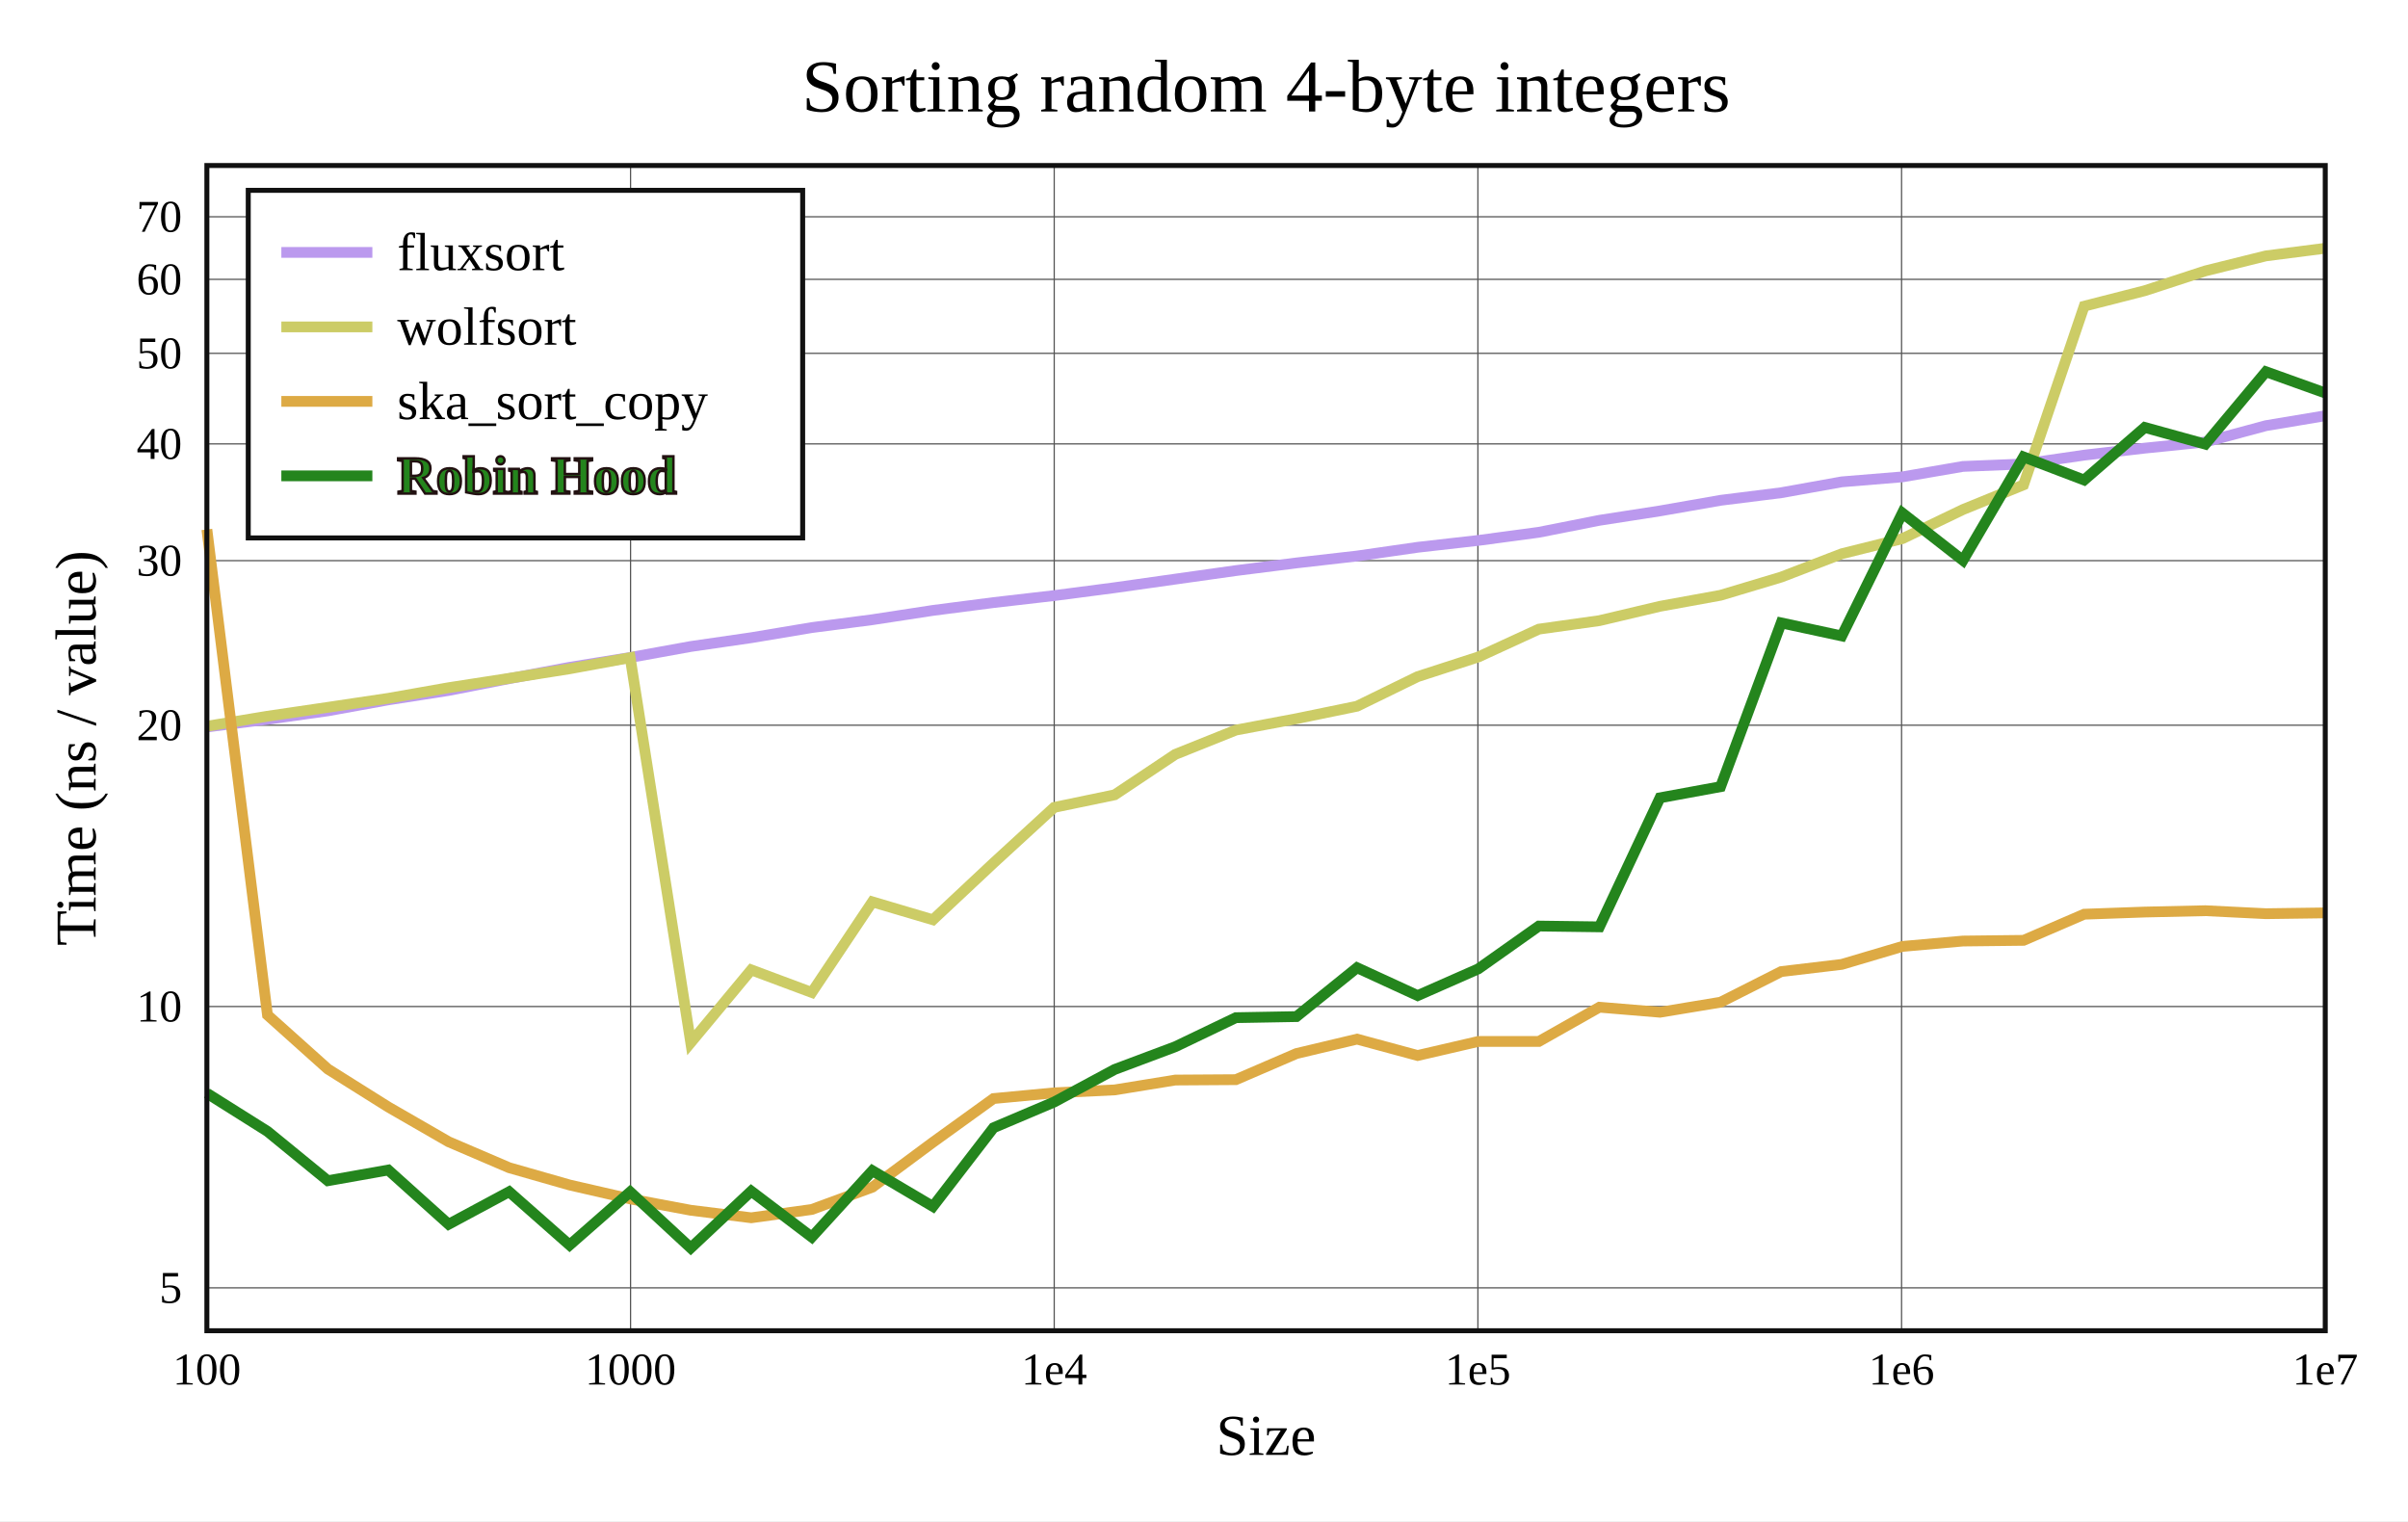
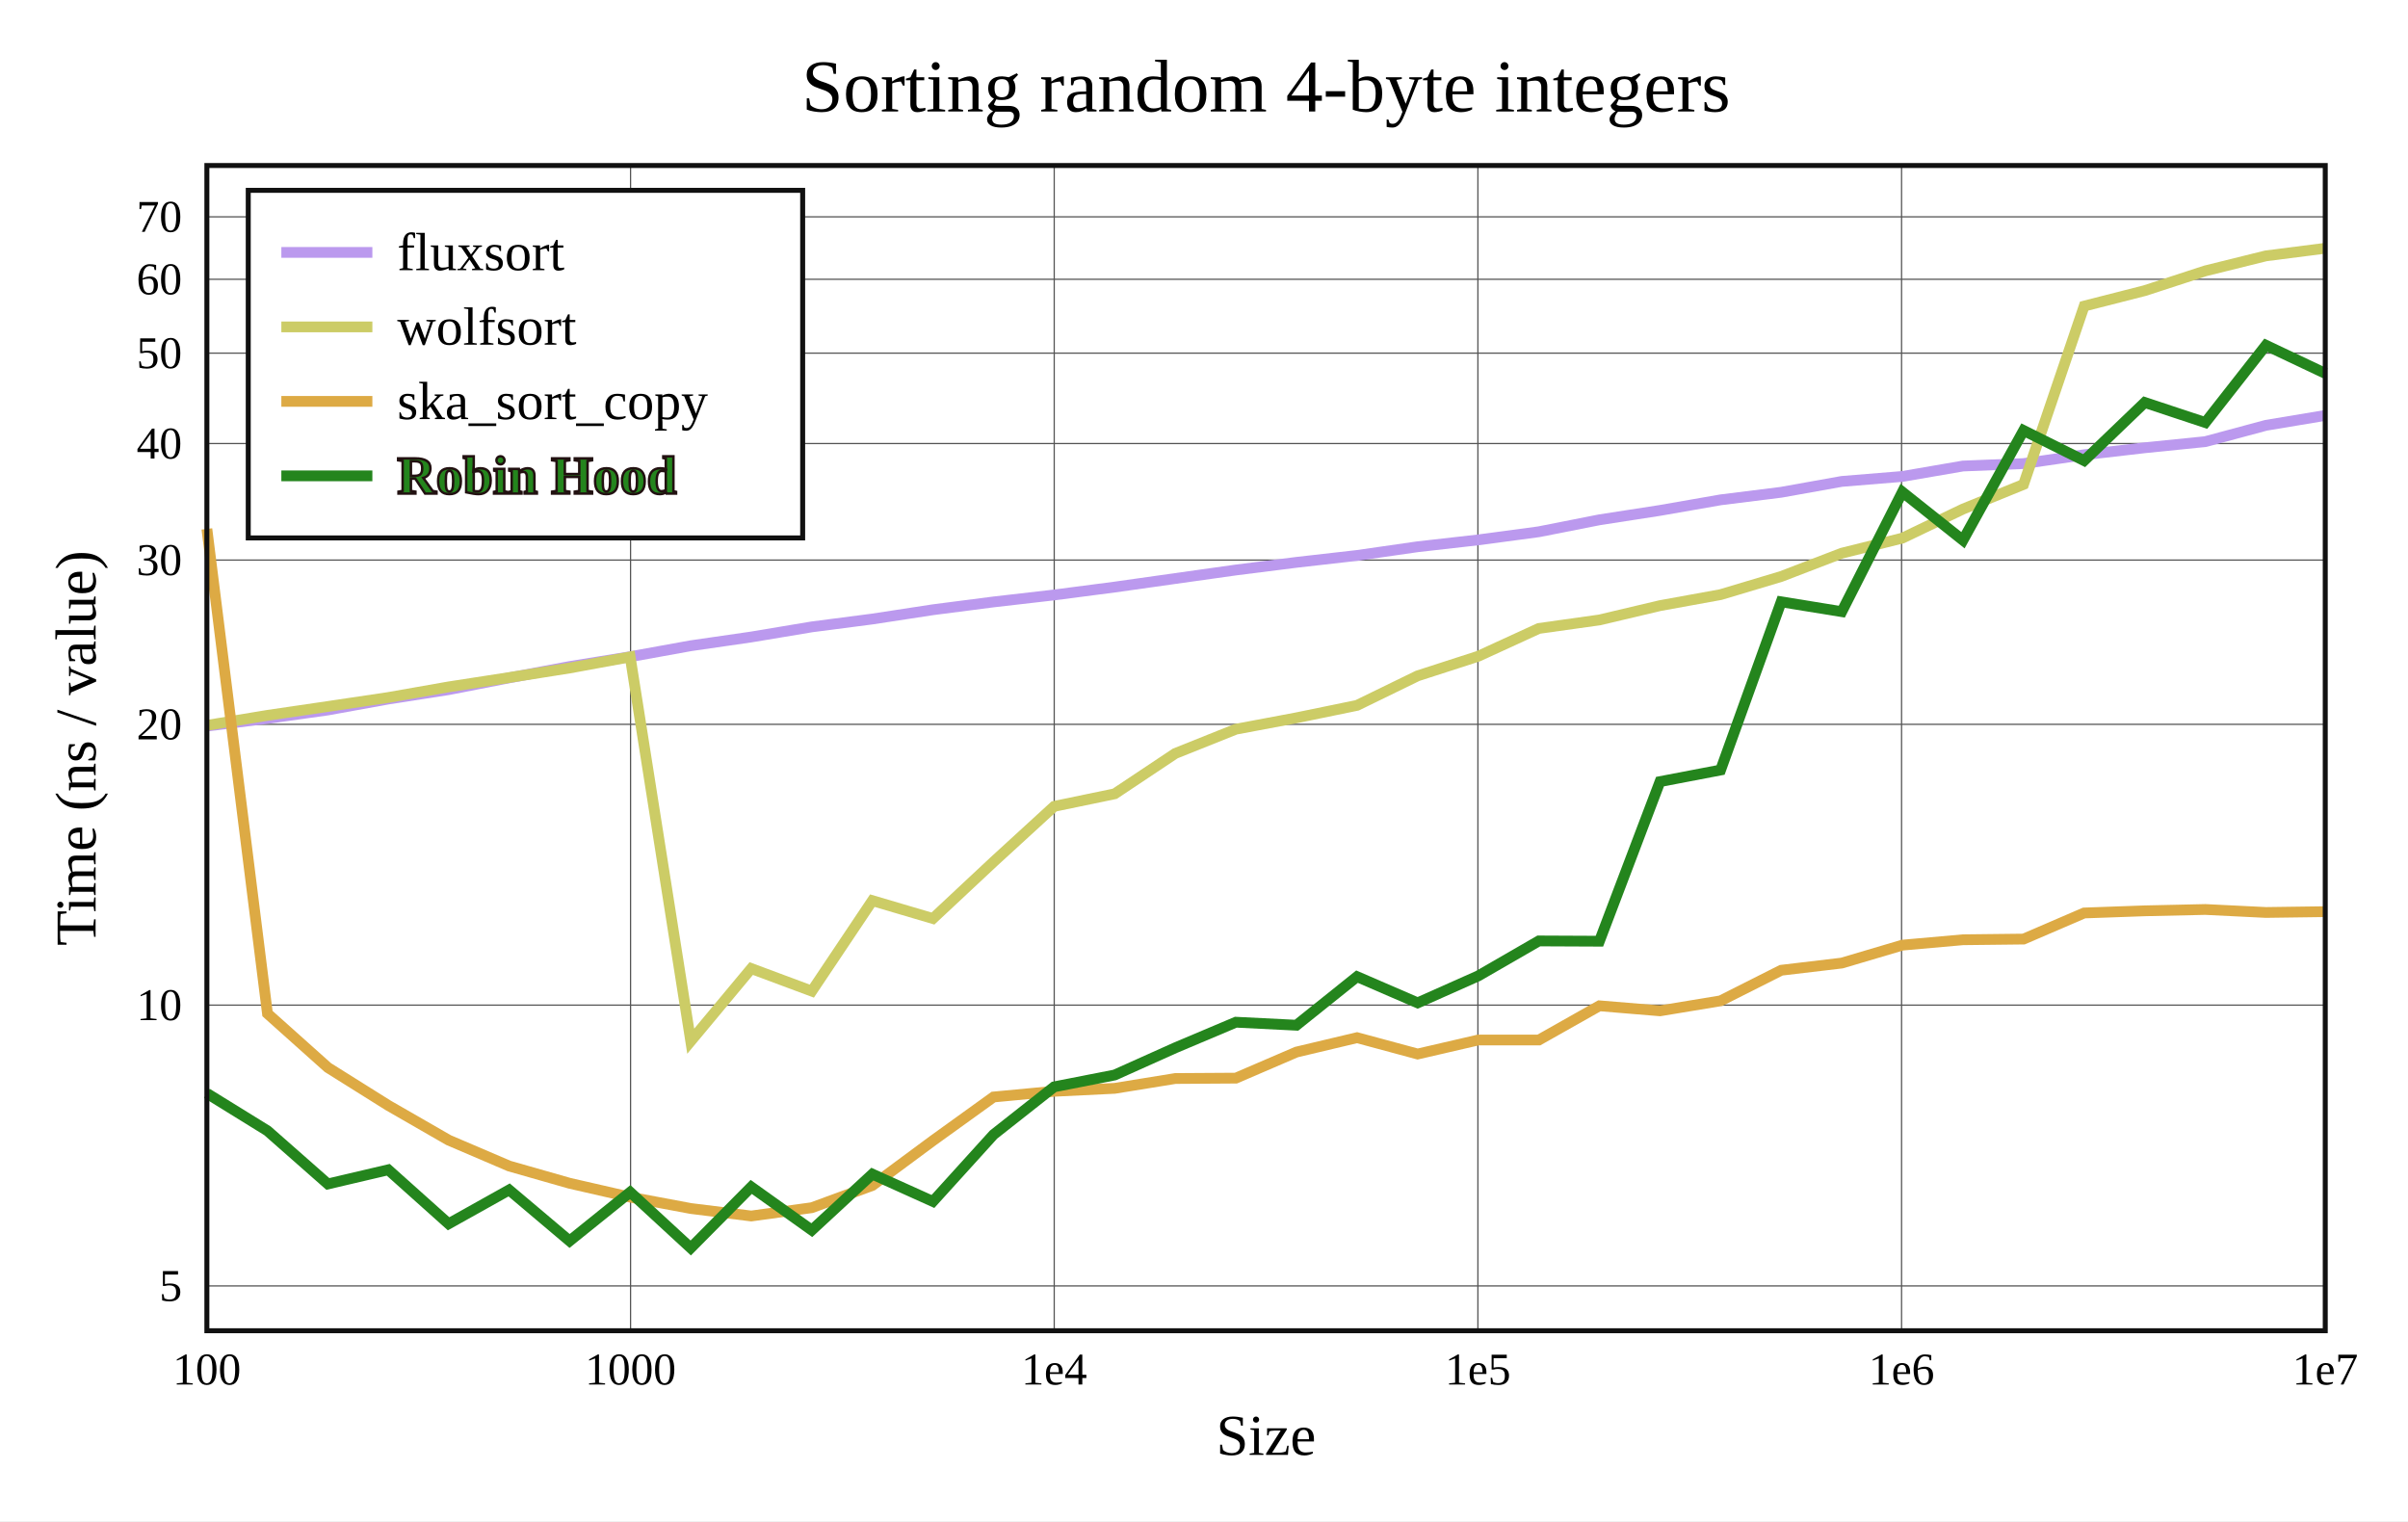
<svg xmlns="http://www.w3.org/2000/svg" viewBox="-50 -40 582 367.6" height="551.400" width="873">
  <g stroke-width="1.2" font-size="14px" text-anchor="middle">
    <rect fill="white" x="-50" y="-40" width="582" height="367.6" />
    <text dy="0.33em" font-size="18px" x="256" y="-19">Sorting random 4-byte integers</text>
    <text dy="1em" x="256" y="297.6">Size</text>
    <text transform="rotate(-90)" dy="-0.35em" x="-140.8" y="-22">Time (ns / value)</text>
    <g stroke-width="0.3" stroke="#555">
      <path d="M102.4 0v281.6" />
      <path d="M204.8 0v281.6" />
      <path d="M307.2 0v281.6" />
      <path d="M409.6 0v281.6" />
-       <path d="M0 271.233h512" />
-       <path d="M0 203.247h512" />
-       <path d="M0 135.262h512" />
-       <path d="M0 95.493h512" />
-       <path d="M0 67.276h512" />
-       <path d="M0 45.390h512" />
-       <path d="M0 27.507h512" />
-       <path d="M0 12.388h512" />
+       <path d="M0 270.770h512" />
+       <path d="M0 202.910h512" />
+       <path d="M0 135.049h512" />
+       <path d="M0 95.354h512" />
+       <path d="M0 67.189h512" />
+       <path d="M0 45.343h512" />
+       <path d="M0 27.493h512" />
+       <path d="M0 12.402h512" />
    </g>
    <g font-size="11px">
      <text x="0" y="294.6">100</text>
      <text x="102.4" y="294.6">1000</text>
      <text x="204.8" y="294.6">1e4</text>
      <text x="307.2" y="294.6">1e5</text>
      <text x="409.6" y="294.6">1e6</text>
      <text x="512" y="294.6">1e7</text>
      <g text-anchor="end">
-         <text dy="0.33em" x="-6" y="271.233">5</text>
-         <text dy="0.33em" x="-6" y="203.247">10</text>
-         <text dy="0.33em" x="-6" y="135.262">20</text>
-         <text dy="0.33em" x="-6" y="95.493">30</text>
-         <text dy="0.33em" x="-6" y="67.276">40</text>
-         <text dy="0.33em" x="-6" y="45.390">50</text>
-         <text dy="0.33em" x="-6" y="27.507">60</text>
-         <text dy="0.33em" x="-6" y="12.388">70</text>
+         <text dy="0.33em" x="-6" y="270.770">5</text>
+         <text dy="0.33em" x="-6" y="202.910">10</text>
+         <text dy="0.33em" x="-6" y="135.049">20</text>
+         <text dy="0.33em" x="-6" y="95.354">30</text>
+         <text dy="0.33em" x="-6" y="67.189">40</text>
+         <text dy="0.33em" x="-6" y="45.343">50</text>
+         <text dy="0.33em" x="-6" y="27.493">60</text>
+         <text dy="0.33em" x="-6" y="12.402">70</text>
      </g>
    </g>
    <g stroke-width="2.6" fill="none">
-       <path stroke="#b9e" d="M0 135.684L14.644 133.835L29.241 131.788L43.841 129.136L58.423 126.863L73.061 124.006L87.667 121.268L102.310 118.891L116.948 116.237L131.571 114.116L146.207 111.668L160.847 109.762L175.487 107.519L190.129 105.627L204.773 103.938L219.415 102.029L234.059 99.957L248.704 97.895L263.347 96.043L277.991 94.374L292.636 92.267L307.280 90.605L321.925 88.640L336.569 85.744L351.214 83.471L365.859 80.910L380.503 79.076L395.148 76.448L409.793 75.247L424.437 72.721L439.082 72.134L453.727 69.996L468.372 68.302L483.016 66.816L497.661 62.870L512 60.471" />
-       <path stroke="#cc6" d="M0 135.512L14.644 133.089L29.241 130.944L43.841 128.768L58.423 126.199L73.061 123.936L87.667 121.626L102.310 118.932L116.948 211.981L131.571 194.391L146.207 199.854L160.847 177.952L175.487 182.283L190.129 168.564L204.773 155.128L219.415 152.083L234.059 142.311L248.704 136.441L263.347 133.685L277.991 130.673L292.636 123.522L307.280 118.779L321.925 112.046L336.569 109.990L351.214 106.523L365.859 103.856L380.503 99.466L395.148 93.826L409.793 90.176L424.437 83.144L439.082 77.170L453.727 33.998L468.372 30.256L483.016 25.472L497.661 21.837L512 20" />
-       <path stroke="#da4" d="M0 87.953L14.644 205.289L29.241 218.360L43.841 227.529L58.423 235.932L73.061 242.205L87.667 246.378L102.310 249.739L116.948 252.488L131.571 254.303L146.207 252.293L160.847 246.913L175.487 236.055L190.129 225.490L204.773 224.109L219.415 223.396L234.059 221.016L248.704 220.922L263.347 214.611L277.991 211.127L292.636 215.086L307.280 211.692L321.925 211.692L336.569 203.414L351.214 204.630L365.859 202.203L380.503 194.804L395.148 193.064L409.793 188.724L424.437 187.421L439.082 187.254L453.727 180.938L468.372 180.416L483.016 180.090L497.661 180.813L512 180.618" />
-       <path stroke="#24851d" d="M0 224.206L14.644 233.419L29.241 245.349L43.841 242.761L58.423 255.867L73.061 248.006L87.667 260.891L102.310 248.052L116.948 261.6L131.571 247.867L146.207 258.968L160.847 242.923L175.487 251.568L190.129 232.542L204.773 226.330L219.415 218.452L234.059 212.962L248.704 205.942L263.347 205.680L277.991 193.872L292.636 200.605L307.280 194.158L321.925 183.800L336.569 183.993L351.214 152.807L365.859 150.117L380.503 110.533L395.148 113.690L409.793 83.990L424.437 95.427L439.082 70.428L453.727 76.010L468.372 63.300L483.016 67.345L497.661 49.838L512 54.975" />
+       <path stroke="#b9e" d="M0 135.471L14.644 133.626L29.241 131.582L43.841 128.935L58.423 126.666L73.061 123.815L87.667 121.082L102.310 118.709L116.948 116.060L131.571 113.942L146.207 111.499L160.847 109.597L175.487 107.358L190.129 105.469L204.773 103.783L219.415 101.878L234.059 99.810L248.704 97.752L263.347 95.903L277.991 94.237L292.636 92.134L307.280 90.475L321.925 88.513L336.569 85.623L351.214 83.354L365.859 80.798L380.503 78.967L395.148 76.344L409.793 75.145L424.437 72.624L439.082 72.038L453.727 69.904L468.372 68.213L483.016 66.730L497.661 62.791L512 60.396" />
+       <path stroke="#cc6" d="M0 135.299L14.644 132.881L29.241 130.740L43.841 128.567L58.423 126.004L73.061 123.745L87.667 121.439L102.310 118.750L116.948 211.628L131.571 194.070L146.207 199.523L160.847 177.662L175.487 181.984L190.129 168.291L204.773 154.879L219.415 151.840L234.059 142.086L248.704 136.226L263.347 133.476L277.991 130.469L292.636 123.331L307.280 118.597L321.925 111.877L336.569 109.824L351.214 106.364L365.859 103.702L380.503 99.320L395.148 93.691L409.793 90.047L424.437 83.028L439.082 77.065L453.727 33.972L468.372 30.237L483.016 25.462L497.661 21.833L512 20" />
+       <path stroke="#da4" d="M0 87.828L14.644 204.948L29.241 217.995L43.841 227.147L58.423 235.534L73.061 241.796L87.667 245.962L102.310 249.316L116.948 252.060L131.571 253.872L146.207 251.866L160.847 246.495L175.487 235.657L190.129 225.112L204.773 223.733L219.415 223.021L234.059 220.646L248.704 220.552L263.347 214.253L277.991 210.776L292.636 214.727L307.280 211.339L321.925 211.339L336.569 203.076L351.214 204.290L365.859 201.868L380.503 194.482L395.148 192.746L409.793 188.413L424.437 187.113L439.082 186.947L453.727 180.642L468.372 180.121L483.016 179.795L497.661 180.517L512 180.322" />
+       <path stroke="#24851d" d="M0 224.231L14.644 233.279L29.241 246.129L43.841 242.704L58.423 255.751L73.061 247.571L87.667 259.903L102.310 248.113L116.948 261.6L131.571 246.847L146.207 257.292L160.847 243.753L175.487 250.360L190.129 234.205L204.773 222.661L219.415 219.793L234.059 213.225L248.704 207.039L263.347 207.767L277.991 196.030L292.636 202.363L307.280 195.848L321.925 187.397L336.569 187.464L351.214 148.892L365.859 146.091L380.503 105.441L395.148 107.821L409.793 78.909L424.437 90.558L439.082 64.039L453.727 71.323L468.372 57.268L483.016 62.119L497.661 43.445L512 50.235" />
    </g>
    <rect stroke="#111" fill="none" x="0" y="0" width="512" height="281.6" />
    <g transform="translate(10,6)" text-anchor="start" font-size="13px">
      <rect fill="white" stroke="#111" x="0" y="0" width="134" height="84" />
      <g stroke-width="2.6">
        <path stroke="#b9e" d="M8 15h22" />
        <path stroke="#cc6" d="M8 33h22" />
        <path stroke="#da4" d="M8 51h22" />
        <path stroke="#24851d" d="M8 69h22" />
      </g>
      <text dy="0.33em" x="36" y="15">fluxsort</text>
      <text dy="0.33em" x="36" y="33">wolfsort</text>
      <text dy="0.33em" x="36" y="51">ska_sort_copy</text>
      <text dy="0.33em" font-weight="bold" stroke-width="0.6" stroke="#211" fill="#24851d" x="36" y="69">Robin Hood</text>
    </g>
  </g>
</svg>
